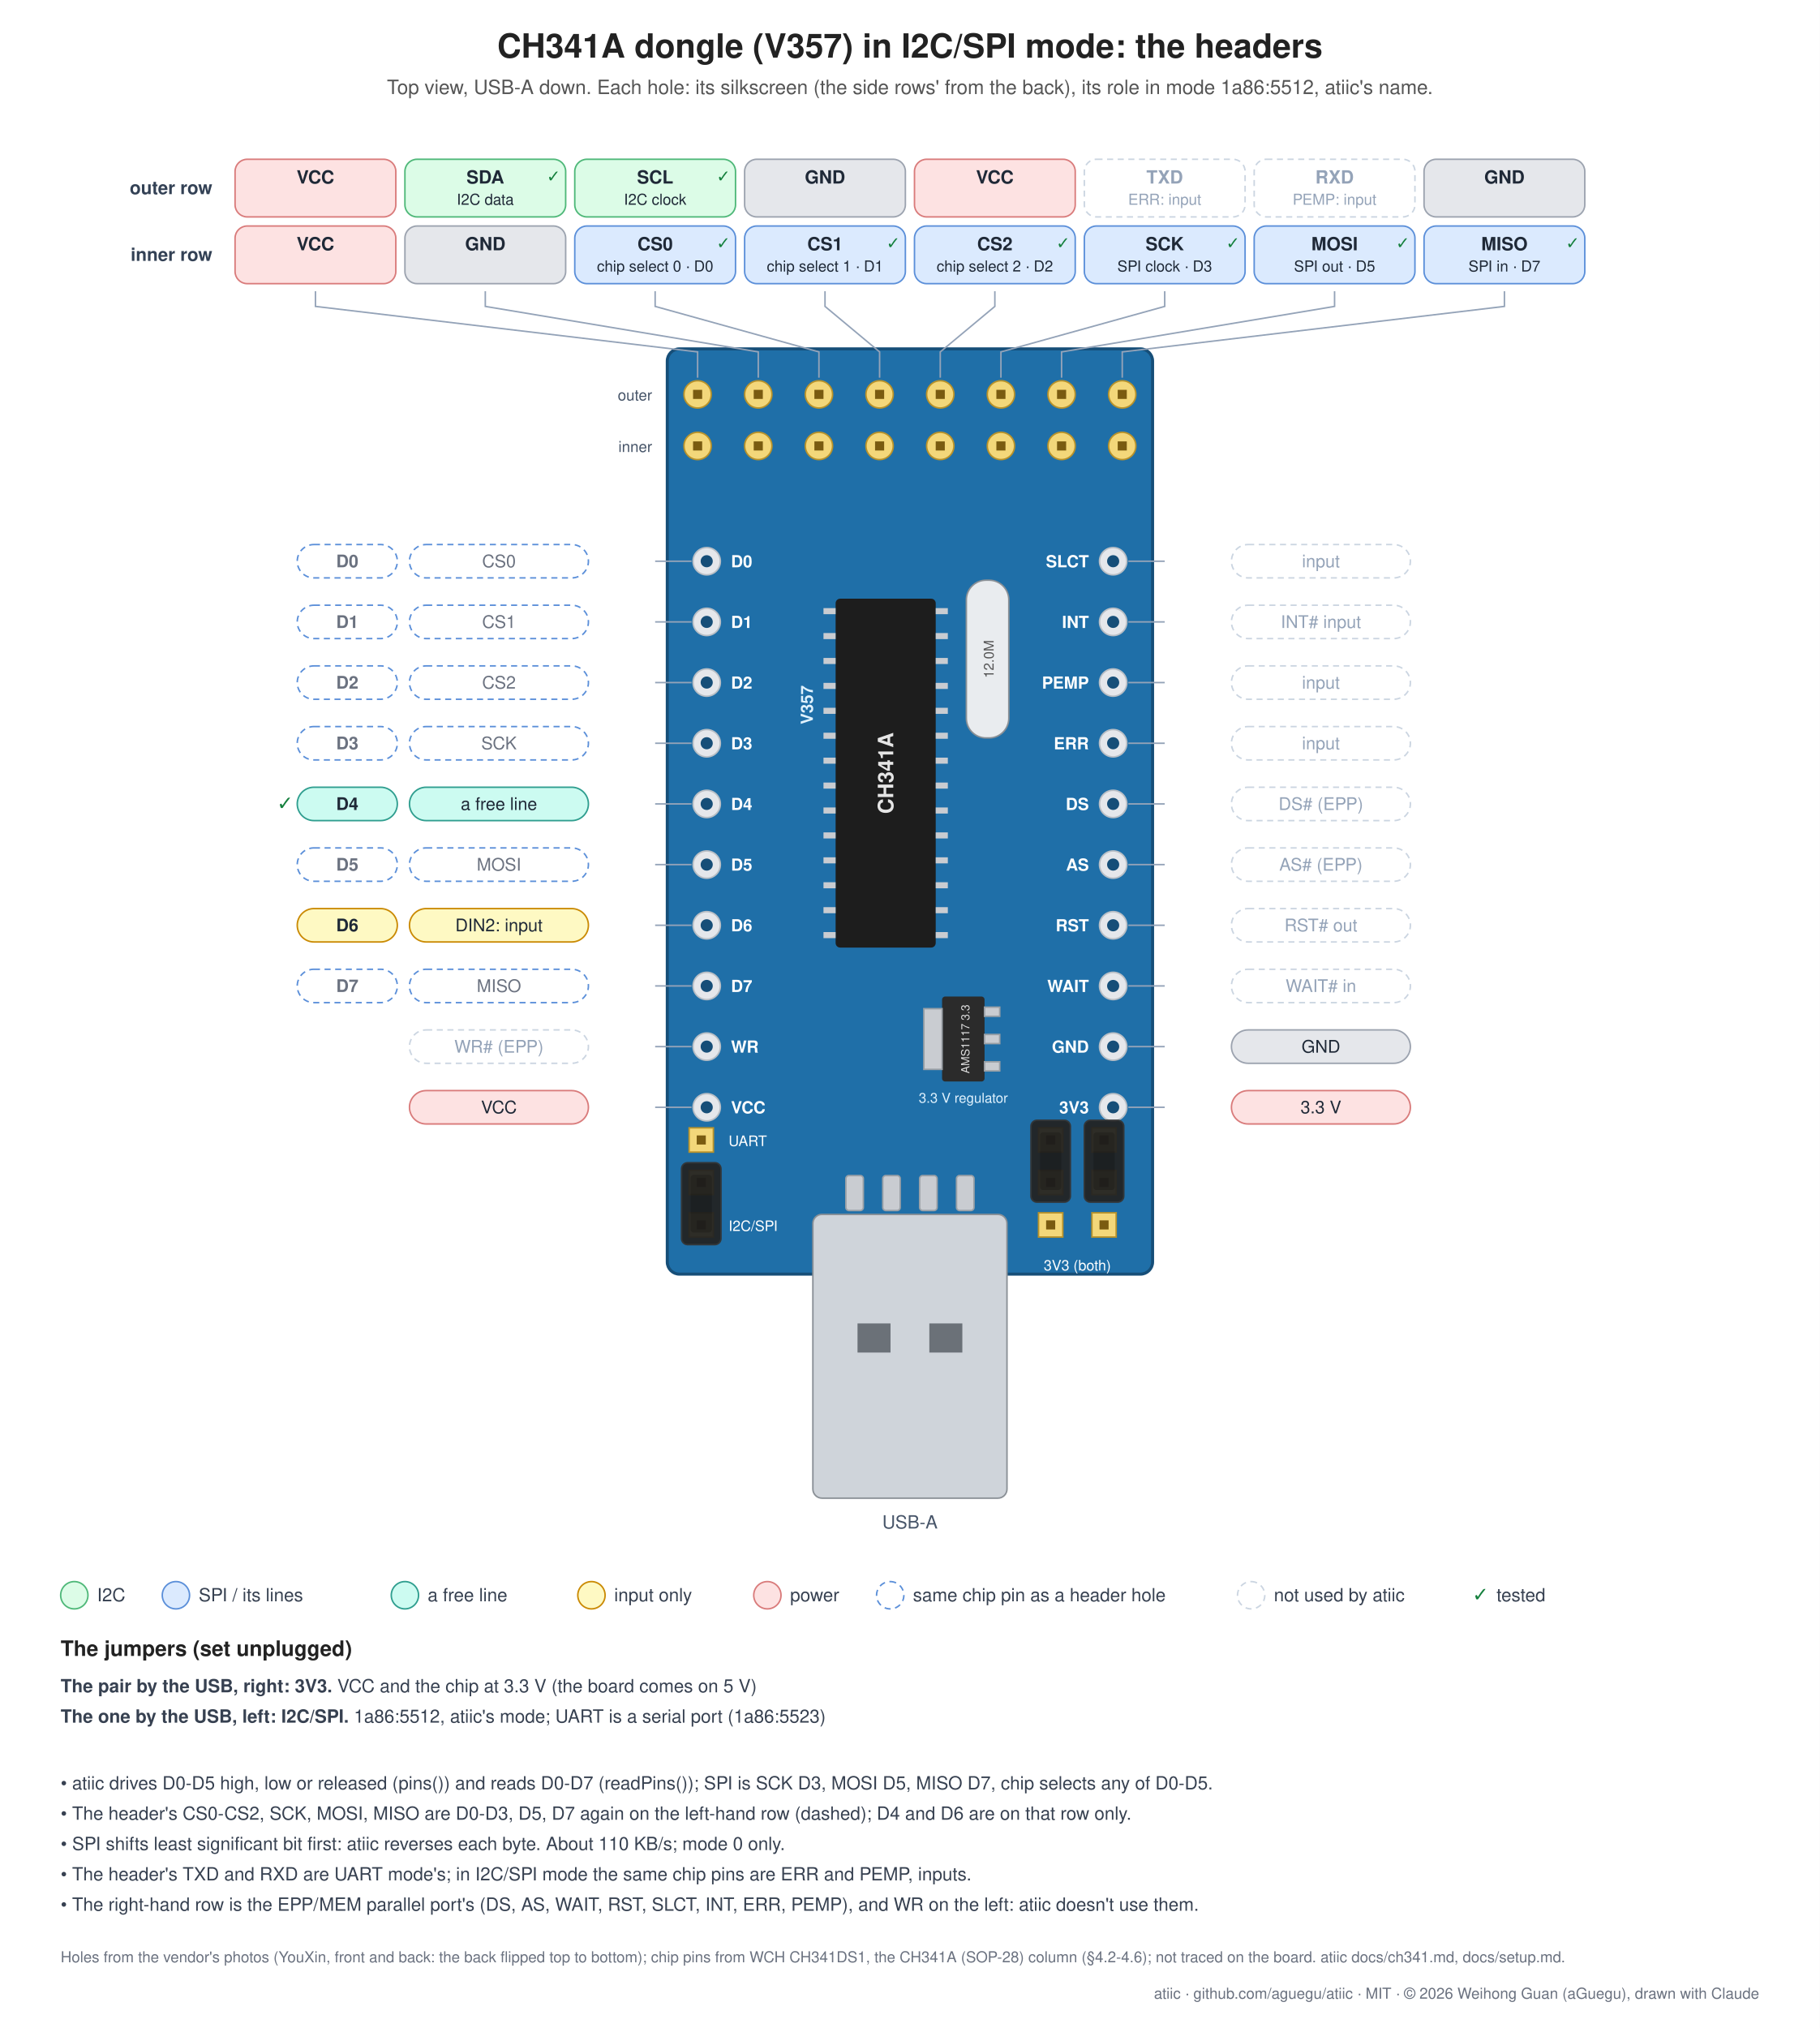
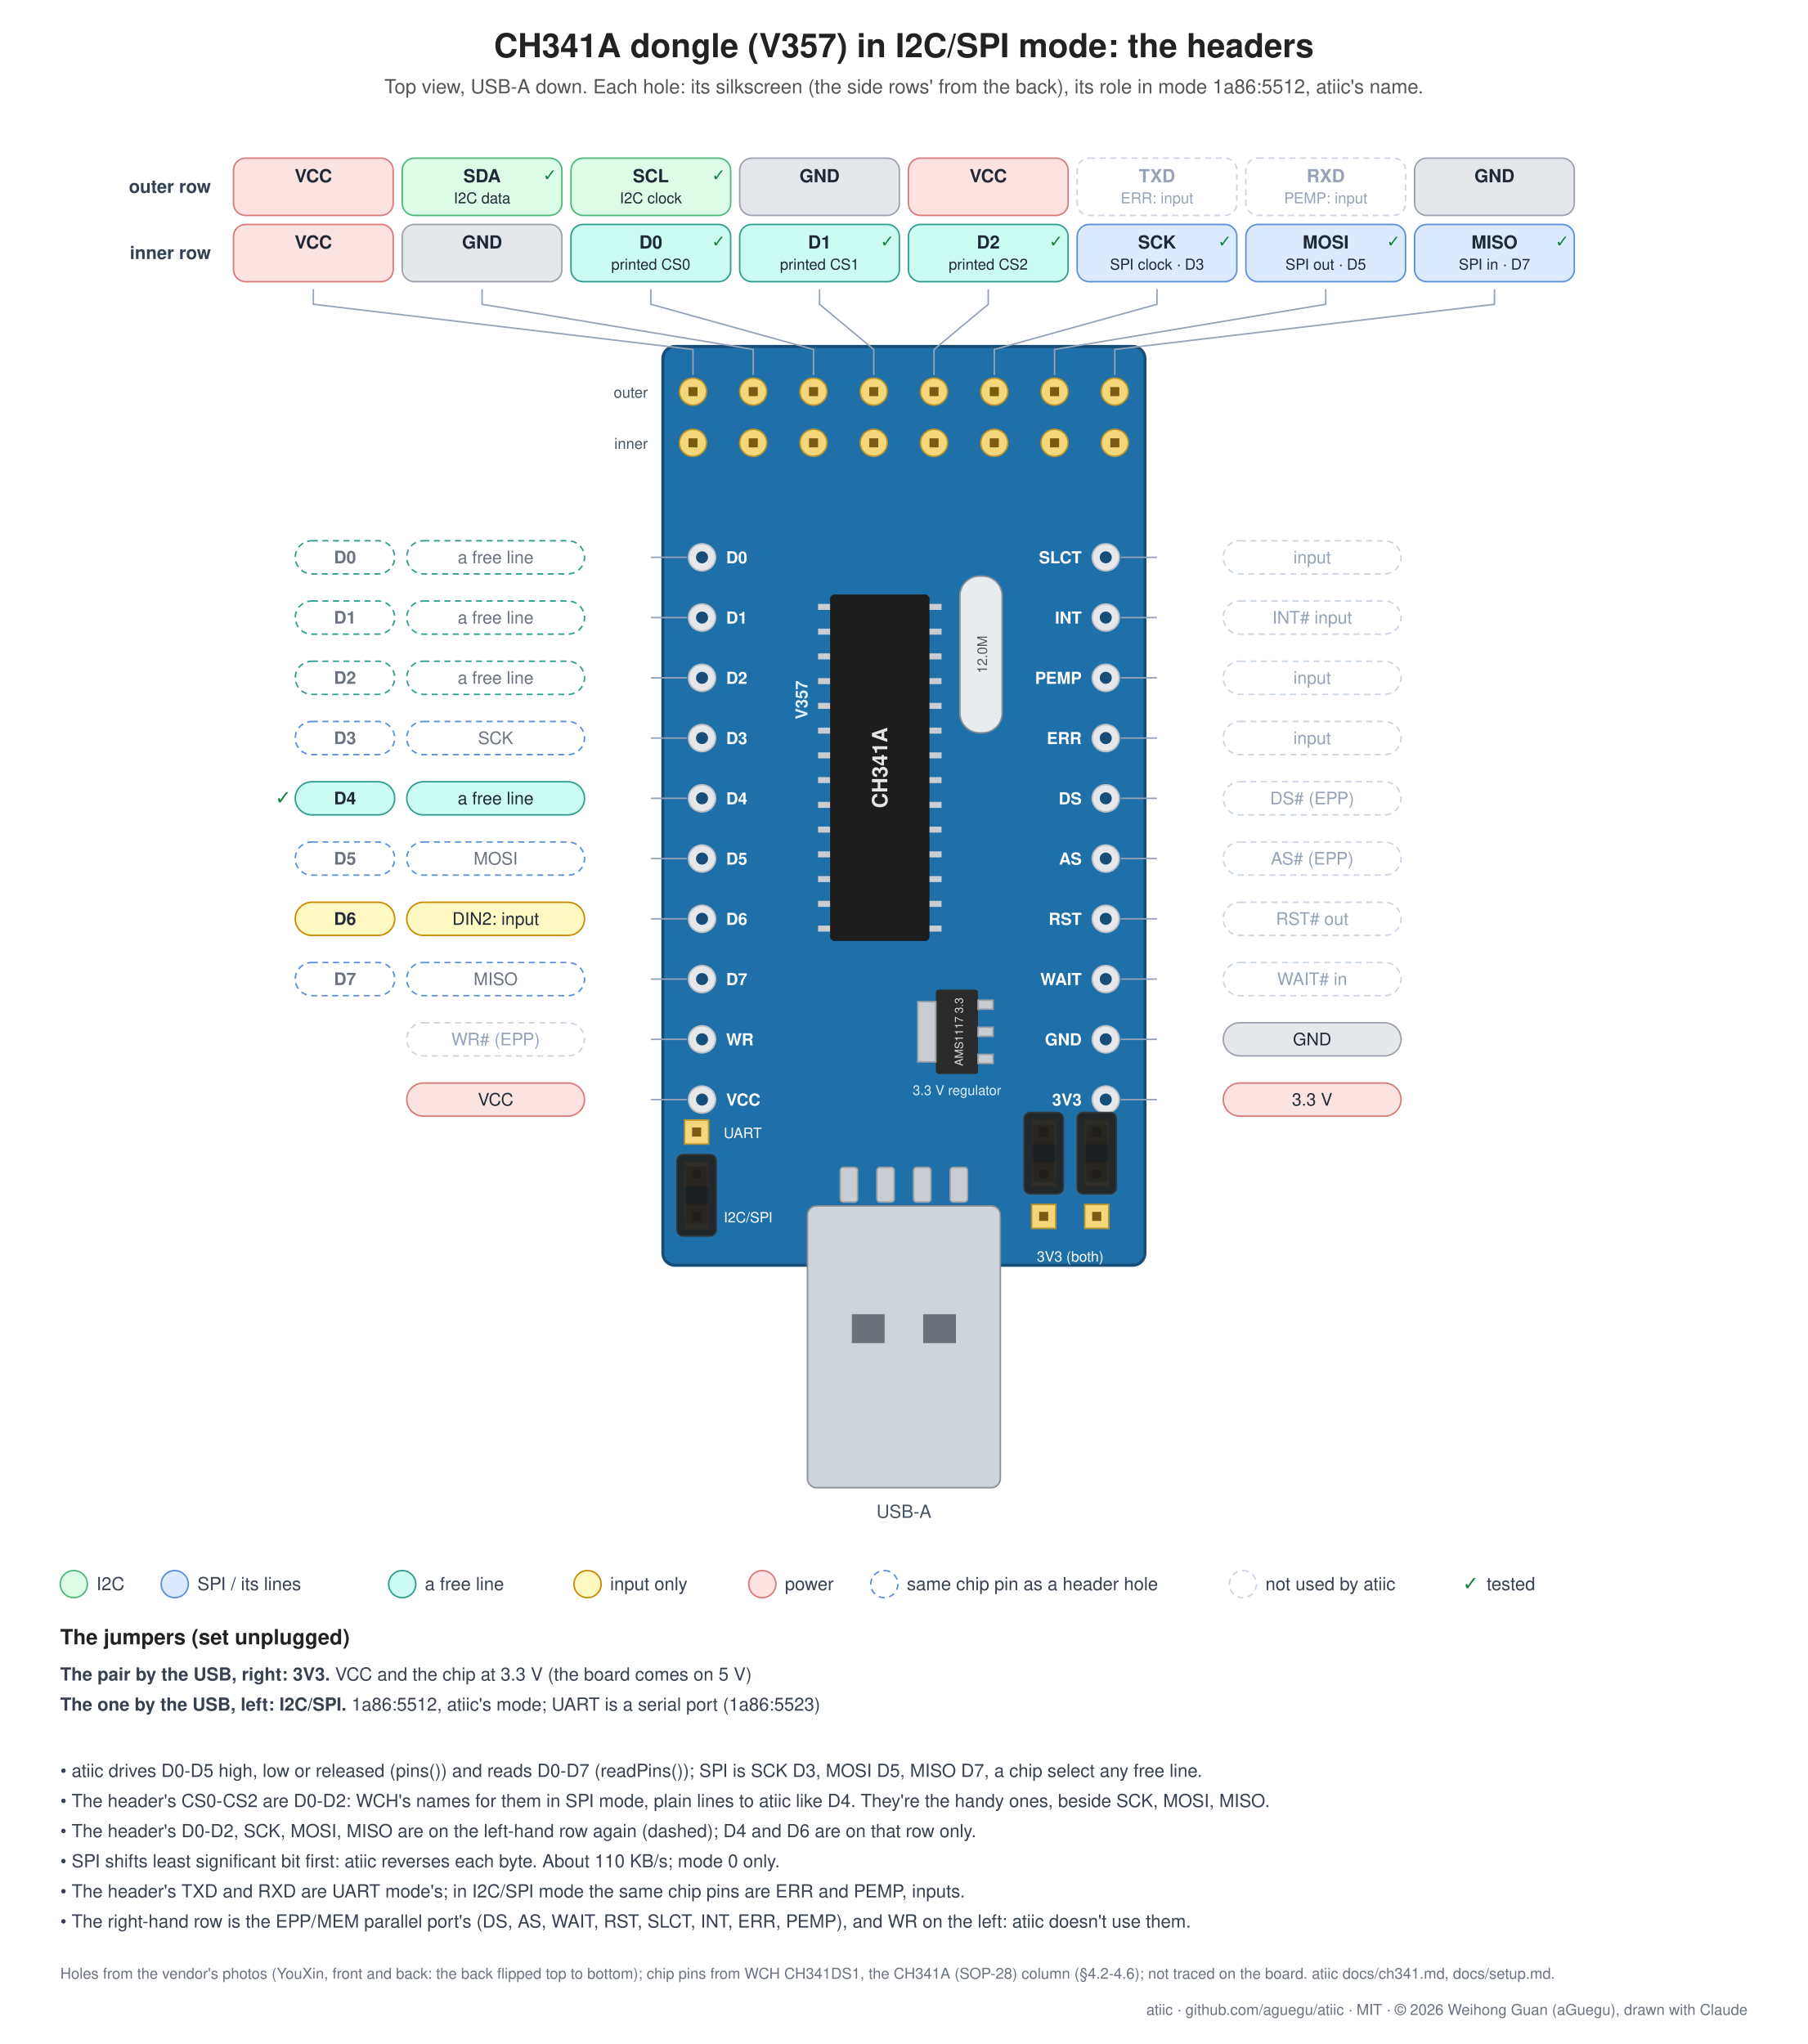
- <svg xmlns="http://www.w3.org/2000/svg" viewBox="0 0 1200 1337" width="1200" height="1337" font-family="Helvetica, Arial, sans-serif">
-   <rect width="1200" height="1337" fill="#ffffff" />
+ <svg xmlns="http://www.w3.org/2000/svg" viewBox="0 0 1200 1357" width="1200" height="1357" font-family="Helvetica, Arial, sans-serif">
+   <rect width="1200" height="1357" fill="#ffffff" />
  <text x="600.0" y="38" text-anchor="middle" font-size="22" font-weight="bold" fill="#222">CH341A dongle (V357) in I2C/SPI mode: the headers</text>
  <text x="600.0" y="62" text-anchor="middle" font-size="13" fill="#555">Top view, USB-A down. Each hole: its silkscreen (the side rows' from the back), its role in mode 1a86:5512, atiic's name.</text>
  <rect x="440" y="230" width="320" height="610" rx="8" fill="#1f6fa8" stroke="#164e78" stroke-width="2" />
  <text x="140.0" y="128.0" text-anchor="end" font-size="12" font-weight="bold" fill="#334155">outer row</text>
  <text x="140.0" y="172.0" text-anchor="end" font-size="12" font-weight="bold" fill="#334155">inner row</text>
  <circle cx="460.0" cy="260" r="9" fill="#f3d77a" stroke="#b8922a" />
  <rect x="457.0" y="257" width="6" height="6" fill="#7a5b10" />
  <circle cx="460.0" cy="294" r="9" fill="#f3d77a" stroke="#b8922a" />
  <rect x="457.0" y="291" width="6" height="6" fill="#7a5b10" />
  <path d="M208.0 192 L208.0 202 L460.0 232 L460.0 249" fill="none" stroke="#94a3b8" />
  <rect x="155.0" y="105" width="106" height="38" rx="8" fill="#fde2e2" stroke="#d97b7b" />
  <text x="208.0" y="121" text-anchor="middle" font-size="12" font-weight="bold" fill="#1f2937">VCC</text>
  <rect x="155.0" y="149" width="106" height="38" rx="8" fill="#fde2e2" stroke="#d97b7b" />
  <text x="208.0" y="165" text-anchor="middle" font-size="12" font-weight="bold" fill="#1f2937">VCC</text>
  <circle cx="500.0" cy="260" r="9" fill="#f3d77a" stroke="#b8922a" />
  <rect x="497.0" y="257" width="6" height="6" fill="#7a5b10" />
  <circle cx="500.0" cy="294" r="9" fill="#f3d77a" stroke="#b8922a" />
  <rect x="497.0" y="291" width="6" height="6" fill="#7a5b10" />
  <path d="M320.0 192 L320.0 202 L500.0 232 L500.0 249" fill="none" stroke="#94a3b8" />
  <rect x="267.0" y="105" width="106" height="38" rx="8" fill="#dcfce7" stroke="#4fb879" />
  <text x="320.0" y="121" text-anchor="middle" font-size="12" font-weight="bold" fill="#1f2937">SDA</text>
  <text x="320.0" y="135" text-anchor="middle" font-size="10" fill="#1f2937">I2C data</text>
  <text x="365.0" y="120" text-anchor="middle" font-size="11" fill="#15803d">✓</text>
  <rect x="267.0" y="149" width="106" height="38" rx="8" fill="#e5e7eb" stroke="#9ca3af" />
  <text x="320.0" y="165" text-anchor="middle" font-size="12" font-weight="bold" fill="#1f2937">GND</text>
  <circle cx="540.0" cy="260" r="9" fill="#f3d77a" stroke="#b8922a" />
  <rect x="537.0" y="257" width="6" height="6" fill="#7a5b10" />
  <circle cx="540.0" cy="294" r="9" fill="#f3d77a" stroke="#b8922a" />
  <rect x="537.0" y="291" width="6" height="6" fill="#7a5b10" />
  <path d="M432.0 192 L432.0 202 L540.0 232 L540.0 249" fill="none" stroke="#94a3b8" />
  <rect x="379.0" y="105" width="106" height="38" rx="8" fill="#dcfce7" stroke="#4fb879" />
  <text x="432.0" y="121" text-anchor="middle" font-size="12" font-weight="bold" fill="#1f2937">SCL</text>
  <text x="432.0" y="135" text-anchor="middle" font-size="10" fill="#1f2937">I2C clock</text>
  <text x="477.0" y="120" text-anchor="middle" font-size="11" fill="#15803d">✓</text>
-   <rect x="379.0" y="149" width="106" height="38" rx="8" fill="#dbeafe" stroke="#5b8fd9" />
-   <text x="432.0" y="165" text-anchor="middle" font-size="12" font-weight="bold" fill="#1f2937">CS0</text>
-   <text x="432.0" y="179" text-anchor="middle" font-size="10" fill="#1f2937">chip select 0 · D0</text>
+   <rect x="379.0" y="149" width="106" height="38" rx="8" fill="#ccfbf1" stroke="#2f9e8f" />
+   <text x="432.0" y="165" text-anchor="middle" font-size="12" font-weight="bold" fill="#1f2937">D0</text>
+   <text x="432.0" y="179" text-anchor="middle" font-size="10" fill="#1f2937">printed CS0</text>
  <text x="477.0" y="164" text-anchor="middle" font-size="11" fill="#15803d">✓</text>
  <circle cx="580.0" cy="260" r="9" fill="#f3d77a" stroke="#b8922a" />
  <rect x="577.0" y="257" width="6" height="6" fill="#7a5b10" />
  <circle cx="580.0" cy="294" r="9" fill="#f3d77a" stroke="#b8922a" />
  <rect x="577.0" y="291" width="6" height="6" fill="#7a5b10" />
  <path d="M544.0 192 L544.0 202 L580.0 232 L580.0 249" fill="none" stroke="#94a3b8" />
  <rect x="491.0" y="105" width="106" height="38" rx="8" fill="#e5e7eb" stroke="#9ca3af" />
  <text x="544.0" y="121" text-anchor="middle" font-size="12" font-weight="bold" fill="#1f2937">GND</text>
-   <rect x="491.0" y="149" width="106" height="38" rx="8" fill="#dbeafe" stroke="#5b8fd9" />
-   <text x="544.0" y="165" text-anchor="middle" font-size="12" font-weight="bold" fill="#1f2937">CS1</text>
-   <text x="544.0" y="179" text-anchor="middle" font-size="10" fill="#1f2937">chip select 1 · D1</text>
+   <rect x="491.0" y="149" width="106" height="38" rx="8" fill="#ccfbf1" stroke="#2f9e8f" />
+   <text x="544.0" y="165" text-anchor="middle" font-size="12" font-weight="bold" fill="#1f2937">D1</text>
+   <text x="544.0" y="179" text-anchor="middle" font-size="10" fill="#1f2937">printed CS1</text>
  <text x="589.0" y="164" text-anchor="middle" font-size="11" fill="#15803d">✓</text>
  <circle cx="620.0" cy="260" r="9" fill="#f3d77a" stroke="#b8922a" />
  <rect x="617.0" y="257" width="6" height="6" fill="#7a5b10" />
  <circle cx="620.0" cy="294" r="9" fill="#f3d77a" stroke="#b8922a" />
  <rect x="617.0" y="291" width="6" height="6" fill="#7a5b10" />
  <path d="M656.0 192 L656.0 202 L620.0 232 L620.0 249" fill="none" stroke="#94a3b8" />
  <rect x="603.0" y="105" width="106" height="38" rx="8" fill="#fde2e2" stroke="#d97b7b" />
  <text x="656.0" y="121" text-anchor="middle" font-size="12" font-weight="bold" fill="#1f2937">VCC</text>
-   <rect x="603.0" y="149" width="106" height="38" rx="8" fill="#dbeafe" stroke="#5b8fd9" />
-   <text x="656.0" y="165" text-anchor="middle" font-size="12" font-weight="bold" fill="#1f2937">CS2</text>
-   <text x="656.0" y="179" text-anchor="middle" font-size="10" fill="#1f2937">chip select 2 · D2</text>
+   <rect x="603.0" y="149" width="106" height="38" rx="8" fill="#ccfbf1" stroke="#2f9e8f" />
+   <text x="656.0" y="165" text-anchor="middle" font-size="12" font-weight="bold" fill="#1f2937">D2</text>
+   <text x="656.0" y="179" text-anchor="middle" font-size="10" fill="#1f2937">printed CS2</text>
  <text x="701.0" y="164" text-anchor="middle" font-size="11" fill="#15803d">✓</text>
  <circle cx="660.0" cy="260" r="9" fill="#f3d77a" stroke="#b8922a" />
  <rect x="657.0" y="257" width="6" height="6" fill="#7a5b10" />
  <circle cx="660.0" cy="294" r="9" fill="#f3d77a" stroke="#b8922a" />
  <rect x="657.0" y="291" width="6" height="6" fill="#7a5b10" />
  <path d="M768.0 192 L768.0 202 L660.0 232 L660.0 249" fill="none" stroke="#94a3b8" />
  <rect x="715.0" y="105" width="106" height="38" rx="8" fill="#ffffff" stroke="#cbd5e1" stroke-dasharray="4 3" />
  <text x="768.0" y="121" text-anchor="middle" font-size="12" font-weight="bold" fill="#94a3b8">TXD</text>
  <text x="768.0" y="135" text-anchor="middle" font-size="10" fill="#94a3b8">ERR: input</text>
  <rect x="715.0" y="149" width="106" height="38" rx="8" fill="#dbeafe" stroke="#5b8fd9" />
  <text x="768.0" y="165" text-anchor="middle" font-size="12" font-weight="bold" fill="#1f2937">SCK</text>
  <text x="768.0" y="179" text-anchor="middle" font-size="10" fill="#1f2937">SPI clock · D3</text>
  <text x="813.0" y="164" text-anchor="middle" font-size="11" fill="#15803d">✓</text>
  <circle cx="700.0" cy="260" r="9" fill="#f3d77a" stroke="#b8922a" />
  <rect x="697.0" y="257" width="6" height="6" fill="#7a5b10" />
  <circle cx="700.0" cy="294" r="9" fill="#f3d77a" stroke="#b8922a" />
  <rect x="697.0" y="291" width="6" height="6" fill="#7a5b10" />
  <path d="M880.0 192 L880.0 202 L700.0 232 L700.0 249" fill="none" stroke="#94a3b8" />
  <rect x="827.0" y="105" width="106" height="38" rx="8" fill="#ffffff" stroke="#cbd5e1" stroke-dasharray="4 3" />
  <text x="880.0" y="121" text-anchor="middle" font-size="12" font-weight="bold" fill="#94a3b8">RXD</text>
  <text x="880.0" y="135" text-anchor="middle" font-size="10" fill="#94a3b8">PEMP: input</text>
  <rect x="827.0" y="149" width="106" height="38" rx="8" fill="#dbeafe" stroke="#5b8fd9" />
  <text x="880.0" y="165" text-anchor="middle" font-size="12" font-weight="bold" fill="#1f2937">MOSI</text>
  <text x="880.0" y="179" text-anchor="middle" font-size="10" fill="#1f2937">SPI out · D5</text>
  <text x="925.0" y="164" text-anchor="middle" font-size="11" fill="#15803d">✓</text>
  <circle cx="740.0" cy="260" r="9" fill="#f3d77a" stroke="#b8922a" />
  <rect x="737.0" y="257" width="6" height="6" fill="#7a5b10" />
  <circle cx="740.0" cy="294" r="9" fill="#f3d77a" stroke="#b8922a" />
  <rect x="737.0" y="291" width="6" height="6" fill="#7a5b10" />
  <path d="M992.0 192 L992.0 202 L740.0 232 L740.0 249" fill="none" stroke="#94a3b8" />
  <rect x="939.0" y="105" width="106" height="38" rx="8" fill="#e5e7eb" stroke="#9ca3af" />
  <text x="992.0" y="121" text-anchor="middle" font-size="12" font-weight="bold" fill="#1f2937">GND</text>
  <rect x="939.0" y="149" width="106" height="38" rx="8" fill="#dbeafe" stroke="#5b8fd9" />
  <text x="992.0" y="165" text-anchor="middle" font-size="12" font-weight="bold" fill="#1f2937">MISO</text>
  <text x="992.0" y="179" text-anchor="middle" font-size="10" fill="#1f2937">SPI in · D7</text>
  <text x="1037.0" y="164" text-anchor="middle" font-size="11" fill="#15803d">✓</text>
  <text x="430.0" y="264" text-anchor="end" font-size="10" fill="#475569">outer</text>
  <text x="430.0" y="298" text-anchor="end" font-size="10" fill="#475569">inner</text>
  <circle cx="466" cy="370" r="9" fill="#e5e7eb" stroke="#b8bec5" />
  <circle cx="466" cy="370" r="4" fill="#164e78" />
  <text x="482" y="374" text-anchor="start" font-size="11" font-weight="bold" fill="#fff">D0</text>
  <line x1="456" y1="370" x2="432" y2="370" stroke="#94a3b8" />
-   <rect x="270" y="359" width="118" height="22" rx="11" fill="#ffffff" stroke="#5b8fd9" stroke-dasharray="4 3" />
-   <text x="329.0" y="374" text-anchor="middle" font-size="11.5" fill="#6b7280">CS0</text>
-   <rect x="196" y="359" width="66" height="22" rx="11" fill="#ffffff" stroke="#5b8fd9" stroke-dasharray="4 3" />
+   <rect x="270" y="359" width="118" height="22" rx="11" fill="#ffffff" stroke="#2f9e8f" stroke-dasharray="4 3" />
+   <text x="329.0" y="374" text-anchor="middle" font-size="11.5" fill="#6b7280">a free line</text>
+   <rect x="196" y="359" width="66" height="22" rx="11" fill="#ffffff" stroke="#2f9e8f" stroke-dasharray="4 3" />
  <text x="229.0" y="374" text-anchor="middle" font-size="11.5" font-weight="bold" fill="#6b7280">D0</text>
  <circle cx="466" cy="410" r="9" fill="#e5e7eb" stroke="#b8bec5" />
  <circle cx="466" cy="410" r="4" fill="#164e78" />
  <text x="482" y="414" text-anchor="start" font-size="11" font-weight="bold" fill="#fff">D1</text>
  <line x1="456" y1="410" x2="432" y2="410" stroke="#94a3b8" />
-   <rect x="270" y="399" width="118" height="22" rx="11" fill="#ffffff" stroke="#5b8fd9" stroke-dasharray="4 3" />
-   <text x="329.0" y="414" text-anchor="middle" font-size="11.5" fill="#6b7280">CS1</text>
-   <rect x="196" y="399" width="66" height="22" rx="11" fill="#ffffff" stroke="#5b8fd9" stroke-dasharray="4 3" />
+   <rect x="270" y="399" width="118" height="22" rx="11" fill="#ffffff" stroke="#2f9e8f" stroke-dasharray="4 3" />
+   <text x="329.0" y="414" text-anchor="middle" font-size="11.5" fill="#6b7280">a free line</text>
+   <rect x="196" y="399" width="66" height="22" rx="11" fill="#ffffff" stroke="#2f9e8f" stroke-dasharray="4 3" />
  <text x="229.0" y="414" text-anchor="middle" font-size="11.5" font-weight="bold" fill="#6b7280">D1</text>
  <circle cx="466" cy="450" r="9" fill="#e5e7eb" stroke="#b8bec5" />
  <circle cx="466" cy="450" r="4" fill="#164e78" />
  <text x="482" y="454" text-anchor="start" font-size="11" font-weight="bold" fill="#fff">D2</text>
  <line x1="456" y1="450" x2="432" y2="450" stroke="#94a3b8" />
-   <rect x="270" y="439" width="118" height="22" rx="11" fill="#ffffff" stroke="#5b8fd9" stroke-dasharray="4 3" />
-   <text x="329.0" y="454" text-anchor="middle" font-size="11.5" fill="#6b7280">CS2</text>
-   <rect x="196" y="439" width="66" height="22" rx="11" fill="#ffffff" stroke="#5b8fd9" stroke-dasharray="4 3" />
+   <rect x="270" y="439" width="118" height="22" rx="11" fill="#ffffff" stroke="#2f9e8f" stroke-dasharray="4 3" />
+   <text x="329.0" y="454" text-anchor="middle" font-size="11.5" fill="#6b7280">a free line</text>
+   <rect x="196" y="439" width="66" height="22" rx="11" fill="#ffffff" stroke="#2f9e8f" stroke-dasharray="4 3" />
  <text x="229.0" y="454" text-anchor="middle" font-size="11.5" font-weight="bold" fill="#6b7280">D2</text>
  <circle cx="466" cy="490" r="9" fill="#e5e7eb" stroke="#b8bec5" />
  <circle cx="466" cy="490" r="4" fill="#164e78" />
  <text x="482" y="494" text-anchor="start" font-size="11" font-weight="bold" fill="#fff">D3</text>
  <line x1="456" y1="490" x2="432" y2="490" stroke="#94a3b8" />
  <rect x="270" y="479" width="118" height="22" rx="11" fill="#ffffff" stroke="#5b8fd9" stroke-dasharray="4 3" />
  <text x="329.0" y="494" text-anchor="middle" font-size="11.5" fill="#6b7280">SCK</text>
  <rect x="196" y="479" width="66" height="22" rx="11" fill="#ffffff" stroke="#5b8fd9" stroke-dasharray="4 3" />
  <text x="229.0" y="494" text-anchor="middle" font-size="11.5" font-weight="bold" fill="#6b7280">D3</text>
  <circle cx="466" cy="530" r="9" fill="#e5e7eb" stroke="#b8bec5" />
  <circle cx="466" cy="530" r="4" fill="#164e78" />
  <text x="482" y="534" text-anchor="start" font-size="11" font-weight="bold" fill="#fff">D4</text>
  <line x1="456" y1="530" x2="432" y2="530" stroke="#94a3b8" />
  <rect x="270" y="519" width="118" height="22" rx="11" fill="#ccfbf1" stroke="#2f9e8f" />
  <text x="329.0" y="534" text-anchor="middle" font-size="11.5" fill="#1f2937">a free line</text>
  <rect x="196" y="519" width="66" height="22" rx="11" fill="#ccfbf1" stroke="#2f9e8f" />
  <text x="229.0" y="534" text-anchor="middle" font-size="11.5" font-weight="bold" fill="#1f2937">D4</text>
  <text x="188" y="534" text-anchor="middle" font-size="13" fill="#15803d">✓</text>
  <circle cx="466" cy="570" r="9" fill="#e5e7eb" stroke="#b8bec5" />
  <circle cx="466" cy="570" r="4" fill="#164e78" />
  <text x="482" y="574" text-anchor="start" font-size="11" font-weight="bold" fill="#fff">D5</text>
  <line x1="456" y1="570" x2="432" y2="570" stroke="#94a3b8" />
  <rect x="270" y="559" width="118" height="22" rx="11" fill="#ffffff" stroke="#5b8fd9" stroke-dasharray="4 3" />
  <text x="329.0" y="574" text-anchor="middle" font-size="11.5" fill="#6b7280">MOSI</text>
  <rect x="196" y="559" width="66" height="22" rx="11" fill="#ffffff" stroke="#5b8fd9" stroke-dasharray="4 3" />
  <text x="229.0" y="574" text-anchor="middle" font-size="11.5" font-weight="bold" fill="#6b7280">D5</text>
  <circle cx="466" cy="610" r="9" fill="#e5e7eb" stroke="#b8bec5" />
  <circle cx="466" cy="610" r="4" fill="#164e78" />
  <text x="482" y="614" text-anchor="start" font-size="11" font-weight="bold" fill="#fff">D6</text>
  <line x1="456" y1="610" x2="432" y2="610" stroke="#94a3b8" />
  <rect x="270" y="599" width="118" height="22" rx="11" fill="#fef9c3" stroke="#ca8a04" />
  <text x="329.0" y="614" text-anchor="middle" font-size="11.5" fill="#1f2937">DIN2: input</text>
  <rect x="196" y="599" width="66" height="22" rx="11" fill="#fef9c3" stroke="#ca8a04" />
  <text x="229.0" y="614" text-anchor="middle" font-size="11.5" font-weight="bold" fill="#1f2937">D6</text>
  <circle cx="466" cy="650" r="9" fill="#e5e7eb" stroke="#b8bec5" />
  <circle cx="466" cy="650" r="4" fill="#164e78" />
  <text x="482" y="654" text-anchor="start" font-size="11" font-weight="bold" fill="#fff">D7</text>
  <line x1="456" y1="650" x2="432" y2="650" stroke="#94a3b8" />
  <rect x="270" y="639" width="118" height="22" rx="11" fill="#ffffff" stroke="#5b8fd9" stroke-dasharray="4 3" />
  <text x="329.0" y="654" text-anchor="middle" font-size="11.5" fill="#6b7280">MISO</text>
  <rect x="196" y="639" width="66" height="22" rx="11" fill="#ffffff" stroke="#5b8fd9" stroke-dasharray="4 3" />
  <text x="229.0" y="654" text-anchor="middle" font-size="11.5" font-weight="bold" fill="#6b7280">D7</text>
  <circle cx="466" cy="690" r="9" fill="#e5e7eb" stroke="#b8bec5" />
  <circle cx="466" cy="690" r="4" fill="#164e78" />
  <text x="482" y="694" text-anchor="start" font-size="11" font-weight="bold" fill="#fff">WR</text>
  <line x1="456" y1="690" x2="432" y2="690" stroke="#94a3b8" />
  <rect x="270" y="679" width="118" height="22" rx="11" fill="#ffffff" stroke="#cbd5e1" stroke-dasharray="4 3" />
  <text x="329.0" y="694" text-anchor="middle" font-size="11.5" fill="#94a3b8">WR# (EPP)</text>
  <circle cx="466" cy="730" r="9" fill="#e5e7eb" stroke="#b8bec5" />
  <circle cx="466" cy="730" r="4" fill="#164e78" />
  <text x="482" y="734" text-anchor="start" font-size="11" font-weight="bold" fill="#fff">VCC</text>
  <line x1="456" y1="730" x2="432" y2="730" stroke="#94a3b8" />
  <rect x="270" y="719" width="118" height="22" rx="11" fill="#fde2e2" stroke="#d97b7b" />
  <text x="329.0" y="734" text-anchor="middle" font-size="11.5" fill="#1f2937">VCC</text>
  <circle cx="734" cy="370" r="9" fill="#e5e7eb" stroke="#b8bec5" />
  <circle cx="734" cy="370" r="4" fill="#164e78" />
  <text x="718" y="374" text-anchor="end" font-size="11" font-weight="bold" fill="#fff">SLCT</text>
  <line x1="744" y1="370" x2="768" y2="370" stroke="#94a3b8" />
  <rect x="812" y="359" width="118" height="22" rx="11" fill="#ffffff" stroke="#cbd5e1" stroke-dasharray="4 3" />
  <text x="871.0" y="374" text-anchor="middle" font-size="11.5" fill="#94a3b8">input</text>
  <circle cx="734" cy="410" r="9" fill="#e5e7eb" stroke="#b8bec5" />
  <circle cx="734" cy="410" r="4" fill="#164e78" />
  <text x="718" y="414" text-anchor="end" font-size="11" font-weight="bold" fill="#fff">INT</text>
  <line x1="744" y1="410" x2="768" y2="410" stroke="#94a3b8" />
  <rect x="812" y="399" width="118" height="22" rx="11" fill="#ffffff" stroke="#cbd5e1" stroke-dasharray="4 3" />
  <text x="871.0" y="414" text-anchor="middle" font-size="11.5" fill="#94a3b8">INT# input</text>
  <circle cx="734" cy="450" r="9" fill="#e5e7eb" stroke="#b8bec5" />
  <circle cx="734" cy="450" r="4" fill="#164e78" />
  <text x="718" y="454" text-anchor="end" font-size="11" font-weight="bold" fill="#fff">PEMP</text>
  <line x1="744" y1="450" x2="768" y2="450" stroke="#94a3b8" />
  <rect x="812" y="439" width="118" height="22" rx="11" fill="#ffffff" stroke="#cbd5e1" stroke-dasharray="4 3" />
  <text x="871.0" y="454" text-anchor="middle" font-size="11.5" fill="#94a3b8">input</text>
  <circle cx="734" cy="490" r="9" fill="#e5e7eb" stroke="#b8bec5" />
  <circle cx="734" cy="490" r="4" fill="#164e78" />
  <text x="718" y="494" text-anchor="end" font-size="11" font-weight="bold" fill="#fff">ERR</text>
  <line x1="744" y1="490" x2="768" y2="490" stroke="#94a3b8" />
  <rect x="812" y="479" width="118" height="22" rx="11" fill="#ffffff" stroke="#cbd5e1" stroke-dasharray="4 3" />
  <text x="871.0" y="494" text-anchor="middle" font-size="11.5" fill="#94a3b8">input</text>
  <circle cx="734" cy="530" r="9" fill="#e5e7eb" stroke="#b8bec5" />
  <circle cx="734" cy="530" r="4" fill="#164e78" />
  <text x="718" y="534" text-anchor="end" font-size="11" font-weight="bold" fill="#fff">DS</text>
  <line x1="744" y1="530" x2="768" y2="530" stroke="#94a3b8" />
  <rect x="812" y="519" width="118" height="22" rx="11" fill="#ffffff" stroke="#cbd5e1" stroke-dasharray="4 3" />
  <text x="871.0" y="534" text-anchor="middle" font-size="11.5" fill="#94a3b8">DS# (EPP)</text>
  <circle cx="734" cy="570" r="9" fill="#e5e7eb" stroke="#b8bec5" />
  <circle cx="734" cy="570" r="4" fill="#164e78" />
  <text x="718" y="574" text-anchor="end" font-size="11" font-weight="bold" fill="#fff">AS</text>
  <line x1="744" y1="570" x2="768" y2="570" stroke="#94a3b8" />
  <rect x="812" y="559" width="118" height="22" rx="11" fill="#ffffff" stroke="#cbd5e1" stroke-dasharray="4 3" />
  <text x="871.0" y="574" text-anchor="middle" font-size="11.5" fill="#94a3b8">AS# (EPP)</text>
  <circle cx="734" cy="610" r="9" fill="#e5e7eb" stroke="#b8bec5" />
  <circle cx="734" cy="610" r="4" fill="#164e78" />
  <text x="718" y="614" text-anchor="end" font-size="11" font-weight="bold" fill="#fff">RST</text>
  <line x1="744" y1="610" x2="768" y2="610" stroke="#94a3b8" />
  <rect x="812" y="599" width="118" height="22" rx="11" fill="#ffffff" stroke="#cbd5e1" stroke-dasharray="4 3" />
  <text x="871.0" y="614" text-anchor="middle" font-size="11.5" fill="#94a3b8">RST# out</text>
  <circle cx="734" cy="650" r="9" fill="#e5e7eb" stroke="#b8bec5" />
  <circle cx="734" cy="650" r="4" fill="#164e78" />
  <text x="718" y="654" text-anchor="end" font-size="11" font-weight="bold" fill="#fff">WAIT</text>
  <line x1="744" y1="650" x2="768" y2="650" stroke="#94a3b8" />
  <rect x="812" y="639" width="118" height="22" rx="11" fill="#ffffff" stroke="#cbd5e1" stroke-dasharray="4 3" />
  <text x="871.0" y="654" text-anchor="middle" font-size="11.5" fill="#94a3b8">WAIT# in</text>
  <circle cx="734" cy="690" r="9" fill="#e5e7eb" stroke="#b8bec5" />
  <circle cx="734" cy="690" r="4" fill="#164e78" />
  <text x="718" y="694" text-anchor="end" font-size="11" font-weight="bold" fill="#fff">GND</text>
  <line x1="744" y1="690" x2="768" y2="690" stroke="#94a3b8" />
  <rect x="812" y="679" width="118" height="22" rx="11" fill="#e5e7eb" stroke="#9ca3af" />
  <text x="871.0" y="694" text-anchor="middle" font-size="11.5" fill="#1f2937">GND</text>
  <circle cx="734" cy="730" r="9" fill="#e5e7eb" stroke="#b8bec5" />
  <circle cx="734" cy="730" r="4" fill="#164e78" />
  <text x="718" y="734" text-anchor="end" font-size="11" font-weight="bold" fill="#fff">3V3</text>
  <line x1="744" y1="730" x2="768" y2="730" stroke="#94a3b8" />
  <rect x="812" y="719" width="118" height="22" rx="11" fill="#fde2e2" stroke="#d97b7b" />
  <text x="871.0" y="734" text-anchor="middle" font-size="11.5" fill="#1f2937">3.3 V</text>
  <rect x="551.0" y="394.7" width="66" height="230" rx="3" fill="#1d1d1d" />
  <rect x="543.0" y="400.914" width="8" height="4" fill="#c9ccd1" />
  <rect x="617.0" y="400.914" width="8" height="4" fill="#c9ccd1" />
  <rect x="543.0" y="417.343" width="8" height="4" fill="#c9ccd1" />
  <rect x="617.0" y="417.343" width="8" height="4" fill="#c9ccd1" />
  <rect x="543.0" y="433.771" width="8" height="4" fill="#c9ccd1" />
  <rect x="617.0" y="433.771" width="8" height="4" fill="#c9ccd1" />
  <rect x="543.0" y="450.2" width="8" height="4" fill="#c9ccd1" />
  <rect x="617.0" y="450.2" width="8" height="4" fill="#c9ccd1" />
  <rect x="543.0" y="466.629" width="8" height="4" fill="#c9ccd1" />
  <rect x="617.0" y="466.629" width="8" height="4" fill="#c9ccd1" />
  <rect x="543.0" y="483.057" width="8" height="4" fill="#c9ccd1" />
  <rect x="617.0" y="483.057" width="8" height="4" fill="#c9ccd1" />
  <rect x="543.0" y="499.486" width="8" height="4" fill="#c9ccd1" />
  <rect x="617.0" y="499.486" width="8" height="4" fill="#c9ccd1" />
  <rect x="543.0" y="515.914" width="8" height="4" fill="#c9ccd1" />
  <rect x="617.0" y="515.914" width="8" height="4" fill="#c9ccd1" />
  <rect x="543.0" y="532.343" width="8" height="4" fill="#c9ccd1" />
  <rect x="617.0" y="532.343" width="8" height="4" fill="#c9ccd1" />
  <rect x="543.0" y="548.771" width="8" height="4" fill="#c9ccd1" />
  <rect x="617.0" y="548.771" width="8" height="4" fill="#c9ccd1" />
  <rect x="543.0" y="565.2" width="8" height="4" fill="#c9ccd1" />
  <rect x="617.0" y="565.2" width="8" height="4" fill="#c9ccd1" />
  <rect x="543.0" y="581.629" width="8" height="4" fill="#c9ccd1" />
  <rect x="617.0" y="581.629" width="8" height="4" fill="#c9ccd1" />
  <rect x="543.0" y="598.057" width="8" height="4" fill="#c9ccd1" />
  <rect x="617.0" y="598.057" width="8" height="4" fill="#c9ccd1" />
  <rect x="543.0" y="614.486" width="8" height="4" fill="#c9ccd1" />
  <rect x="617.0" y="614.486" width="8" height="4" fill="#c9ccd1" />
  <text transform="translate(589.0 509.7) rotate(-90)" text-anchor="middle" font-size="14" font-weight="bold" fill="#e5e5e5">CH341A</text>
  <text transform="translate(536.0 464.7) rotate(-90)" text-anchor="middle" font-size="11" font-weight="bold" fill="#e0f2fe">V357</text>
  <rect x="637.2" y="382.5" width="28" height="104" rx="13" fill="#e9ecef" stroke="#8a9096" />
  <text transform="translate(655.2 434.5) rotate(-90)" text-anchor="middle" font-size="9" fill="#555">12.0M</text>
  <rect x="621.2" y="657.0" width="28" height="56" rx="2" fill="#2b2b2b" />
  <rect x="609.2" y="665.0" width="12" height="40" fill="#c9ccd1" stroke="#9aa0a6" />
  <rect x="649.2" y="664.0" width="10" height="6" fill="#c9ccd1" stroke="#9aa0a6" />
  <rect x="649.2" y="682.0" width="10" height="6" fill="#c9ccd1" stroke="#9aa0a6" />
  <rect x="649.2" y="700.0" width="10" height="6" fill="#c9ccd1" stroke="#9aa0a6" />
  <text transform="translate(639.2 685.0) rotate(-90)" text-anchor="middle" font-size="7.5" fill="#ddd">AMS1117 3.3</text>
  <text x="635.2" y="727.0" text-anchor="middle" font-size="9" fill="#e0f2fe">3.3 V regulator</text>
  <rect x="684.8" y="743.55" width="16" height="16" fill="#f3d77a" stroke="#b8922a" />
  <rect x="689.8" y="748.55" width="6" height="6" fill="#7a5b10" />
  <rect x="684.8" y="771.55" width="16" height="16" fill="#f3d77a" stroke="#b8922a" />
  <rect x="689.8" y="776.55" width="6" height="6" fill="#7a5b10" />
  <rect x="684.8" y="799.55" width="16" height="16" fill="#f3d77a" stroke="#b8922a" />
  <rect x="689.8" y="804.55" width="6" height="6" fill="#7a5b10" />
  <rect x="679.8" y="738.55" width="26" height="54" rx="4" fill="#222" stroke="#333" opacity="0.94" />
  <rect x="685.8" y="746.55" width="14" height="38" rx="2" fill="#000" opacity="0.18" />
  <rect x="720.0" y="743.55" width="16" height="16" fill="#f3d77a" stroke="#b8922a" />
  <rect x="725.0" y="748.55" width="6" height="6" fill="#7a5b10" />
  <rect x="720.0" y="771.55" width="16" height="16" fill="#f3d77a" stroke="#b8922a" />
  <rect x="725.0" y="776.55" width="6" height="6" fill="#7a5b10" />
  <rect x="720.0" y="799.55" width="16" height="16" fill="#f3d77a" stroke="#b8922a" />
  <rect x="725.0" y="804.55" width="6" height="6" fill="#7a5b10" />
  <rect x="715.0" y="738.55" width="26" height="54" rx="4" fill="#222" stroke="#333" opacity="0.94" />
  <rect x="721.0" y="746.55" width="14" height="38" rx="2" fill="#000" opacity="0.18" />
  <text x="710.4" y="837.55" text-anchor="middle" font-size="9.5" fill="#fff">3V3 (both)</text>
  <rect x="454.4" y="743.55" width="16" height="16" fill="#f3d77a" stroke="#b8922a" />
  <rect x="459.4" y="748.55" width="6" height="6" fill="#7a5b10" />
  <rect x="454.4" y="771.55" width="16" height="16" fill="#f3d77a" stroke="#b8922a" />
  <rect x="459.4" y="776.55" width="6" height="6" fill="#7a5b10" />
  <rect x="454.4" y="799.55" width="16" height="16" fill="#f3d77a" stroke="#b8922a" />
  <rect x="459.4" y="804.55" width="6" height="6" fill="#7a5b10" />
  <rect x="449.4" y="766.55" width="26" height="54" rx="4" fill="#222" stroke="#333" opacity="0.94" />
  <rect x="455.4" y="774.55" width="14" height="38" rx="2" fill="#000" opacity="0.18" />
  <text x="480.4" y="755.55" font-size="9.5" fill="#fff">UART</text>
  <text x="480.4" y="811.55" font-size="9.5" fill="#fff">I2C/SPI</text>
  <rect x="557.76" y="775.015" width="11.52" height="23.04" rx="2" fill="#c9ccd1" stroke="#9aa0a6" />
  <rect x="582.08" y="775.015" width="11.52" height="23.04" rx="2" fill="#c9ccd1" stroke="#9aa0a6" />
  <rect x="606.4" y="775.015" width="11.52" height="23.04" rx="2" fill="#c9ccd1" stroke="#9aa0a6" />
  <rect x="630.72" y="775.015" width="11.52" height="23.04" rx="2" fill="#c9ccd1" stroke="#9aa0a6" />
  <rect x="536.0" y="800.615" width="128.0" height="187.077" rx="6" fill="#cfd4da" stroke="#8a9096" />
  <rect x="565.44" y="872.492" width="21.76" height="19.2" fill="#6b7178" />
  <rect x="612.8" y="872.492" width="21.76" height="19.2" fill="#6b7178" />
  <text x="600.0" y="1007.692" text-anchor="middle" font-size="12" fill="#475569">USB-A</text>
  <rect x="40" y="1042.692" width="18" height="18" rx="9" fill="#dcfce7" stroke="#4fb879" />
  <text x="64" y="1055.692" font-size="12" fill="#374151">I2C</text>
  <rect x="107" y="1042.692" width="18" height="18" rx="9" fill="#dbeafe" stroke="#5b8fd9" />
  <text x="131" y="1055.692" font-size="12" fill="#374151">SPI / its lines</text>
  <rect x="258" y="1042.692" width="18" height="18" rx="9" fill="#ccfbf1" stroke="#2f9e8f" />
  <text x="282" y="1055.692" font-size="12" fill="#374151">a free line</text>
  <rect x="381" y="1042.692" width="18" height="18" rx="9" fill="#fef9c3" stroke="#ca8a04" />
  <text x="405" y="1055.692" font-size="12" fill="#374151">input only</text>
  <rect x="497" y="1042.692" width="18" height="18" rx="9" fill="#fde2e2" stroke="#d97b7b" />
  <text x="521" y="1055.692" font-size="12" fill="#374151">power</text>
  <rect x="578" y="1042.692" width="18" height="18" rx="9" fill="#ffffff" stroke="#5b8fd9" stroke-dasharray="4 3" />
  <text x="602" y="1055.692" font-size="12" fill="#374151">same chip pin as a header hole</text>
  <rect x="816.0" y="1042.692" width="18" height="18" rx="9" fill="#ffffff" stroke="#cbd5e1" stroke-dasharray="4 3" />
  <text x="840.0" y="1055.692" font-size="12" fill="#374151">not used by atiic</text>
  <text x="970.8" y="1055.692" font-size="13" fill="#15803d">✓</text>
  <text x="986.8" y="1055.692" font-size="12" fill="#374151">tested</text>
  <text x="40" y="1091.692" font-size="14" font-weight="bold" fill="#222">The jumpers (set unplugged)</text>
  <text x="40" y="1115.692" font-size="12" fill="#374151">
    <tspan font-weight="bold">The pair by the USB, right: 3V3.</tspan> VCC and the chip at 3.3 V (the board comes on 5 V)</text>
  <text x="40" y="1135.692" font-size="12" fill="#374151">
    <tspan font-weight="bold">The one by the USB, left: I2C/SPI.</tspan> 1a86:5512, atiic's mode; UART is a serial port (1a86:5523)</text>
-   <text x="40" y="1179.692" font-size="12" fill="#374151">• atiic drives D0-D5 high, low or released (pins()) and reads D0-D7 (readPins()); SPI is SCK D3, MOSI D5, MISO D7, chip selects any of D0-D5.</text>
-   <text x="40" y="1199.692" font-size="12" fill="#374151">• The header's CS0-CS2, SCK, MOSI, MISO are D0-D3, D5, D7 again on the left-hand row (dashed); D4 and D6 are on that row only.</text>
-   <text x="40" y="1219.692" font-size="12" fill="#374151">• SPI shifts least significant bit first: atiic reverses each byte. About 110 KB/s; mode 0 only.</text>
-   <text x="40" y="1239.692" font-size="12" fill="#374151">• The header's TXD and RXD are UART mode's; in I2C/SPI mode the same chip pins are ERR and PEMP, inputs.</text>
-   <text x="40" y="1259.692" font-size="12" fill="#374151">• The right-hand row is the EPP/MEM parallel port's (DS, AS, WAIT, RST, SLCT, INT, ERR, PEMP), and WR on the left: atiic doesn't use them.</text>
-   <text x="40" y="1293.692" font-size="10" fill="#6b7280">Holes from the vendor's photos (YouXin, front and back: the back flipped top to bottom); chip pins from WCH CH341DS1, the CH341A (SOP-28) column (§4.2-4.6); not traced on the board. atiic docs/ch341.md, docs/setup.md.</text>
-   <text x="1160" y="1317.692" text-anchor="end" font-size="10" fill="#6b7280">atiic · github.com/aguegu/atiic · MIT · © 2026 Weihong Guan (aGuegu), drawn with Claude</text>
+   <text x="40" y="1179.692" font-size="12" fill="#374151">• atiic drives D0-D5 high, low or released (pins()) and reads D0-D7 (readPins()); SPI is SCK D3, MOSI D5, MISO D7, a chip select any free line.</text>
+   <text x="40" y="1199.692" font-size="12" fill="#374151">• The header's CS0-CS2 are D0-D2: WCH's names for them in SPI mode, plain lines to atiic like D4. They're the handy ones, beside SCK, MOSI, MISO.</text>
+   <text x="40" y="1219.692" font-size="12" fill="#374151">• The header's D0-D2, SCK, MOSI, MISO are on the left-hand row again (dashed); D4 and D6 are on that row only.</text>
+   <text x="40" y="1239.692" font-size="12" fill="#374151">• SPI shifts least significant bit first: atiic reverses each byte. About 110 KB/s; mode 0 only.</text>
+   <text x="40" y="1259.692" font-size="12" fill="#374151">• The header's TXD and RXD are UART mode's; in I2C/SPI mode the same chip pins are ERR and PEMP, inputs.</text>
+   <text x="40" y="1279.692" font-size="12" fill="#374151">• The right-hand row is the EPP/MEM parallel port's (DS, AS, WAIT, RST, SLCT, INT, ERR, PEMP), and WR on the left: atiic doesn't use them.</text>
+   <text x="40" y="1313.692" font-size="10" fill="#6b7280">Holes from the vendor's photos (YouXin, front and back: the back flipped top to bottom); chip pins from WCH CH341DS1, the CH341A (SOP-28) column (§4.2-4.6); not traced on the board. atiic docs/ch341.md, docs/setup.md.</text>
+   <text x="1160" y="1337.692" text-anchor="end" font-size="10" fill="#6b7280">atiic · github.com/aguegu/atiic · MIT · © 2026 Weihong Guan (aGuegu), drawn with Claude</text>
</svg>
